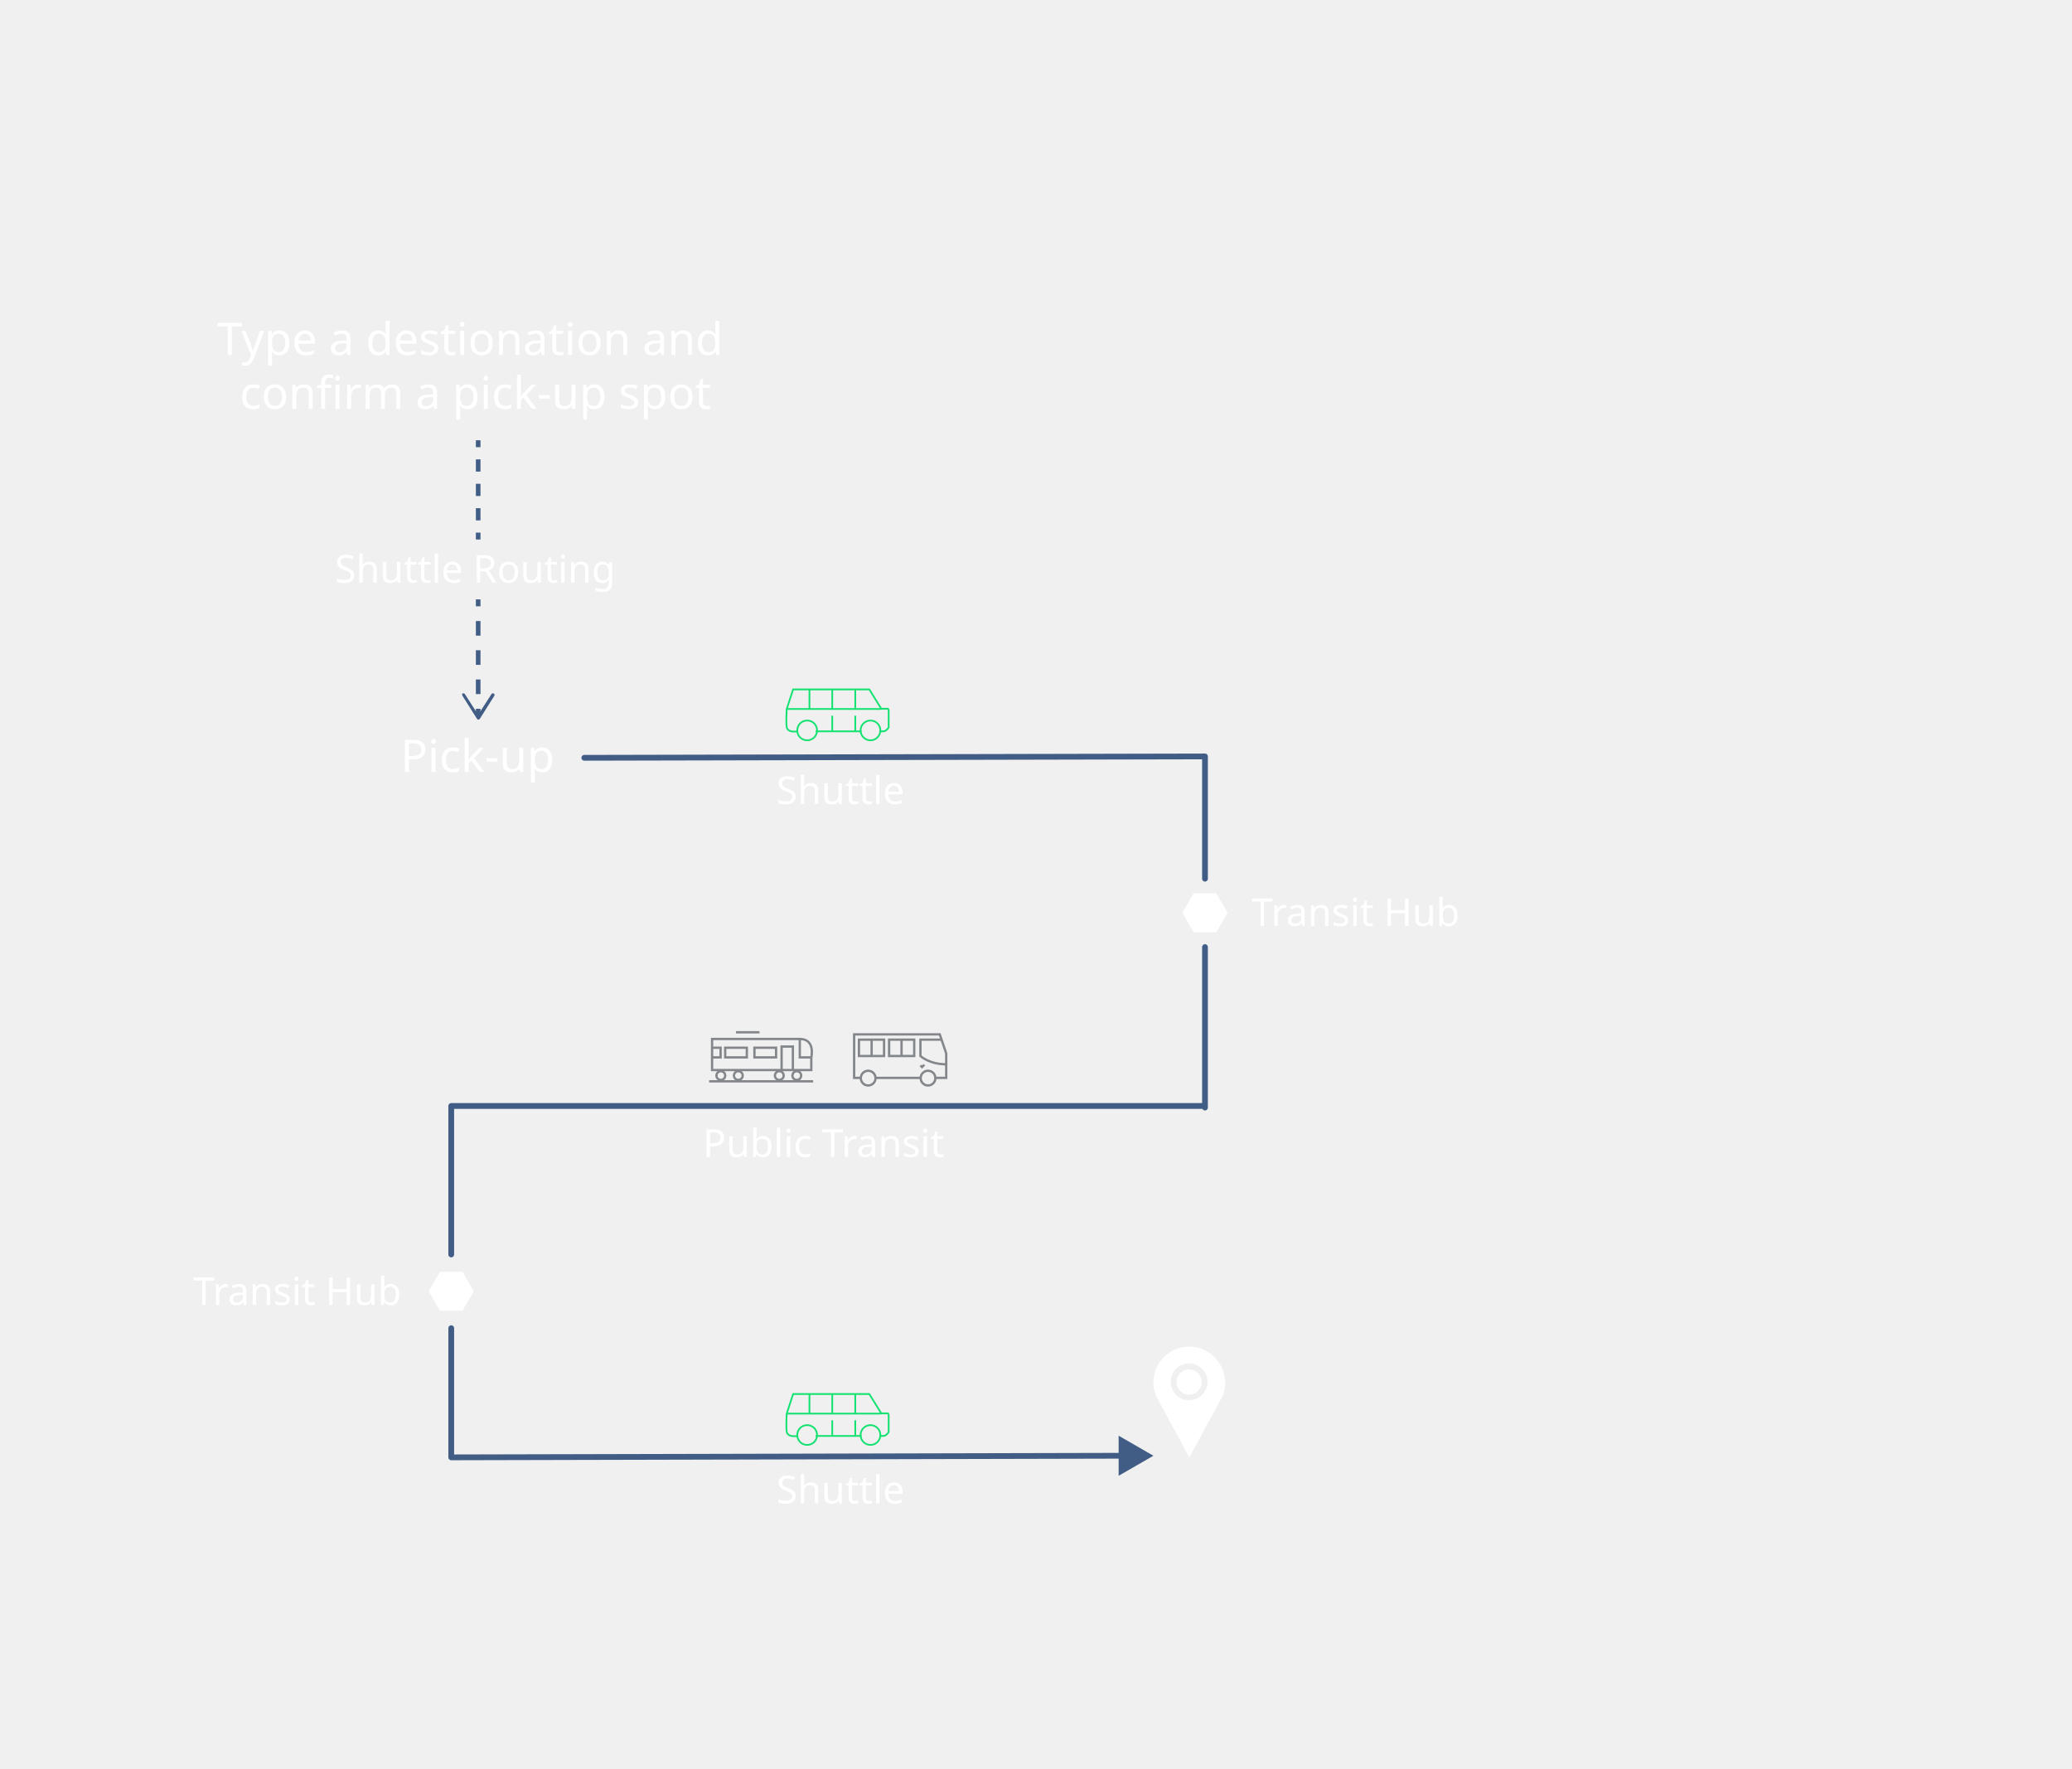
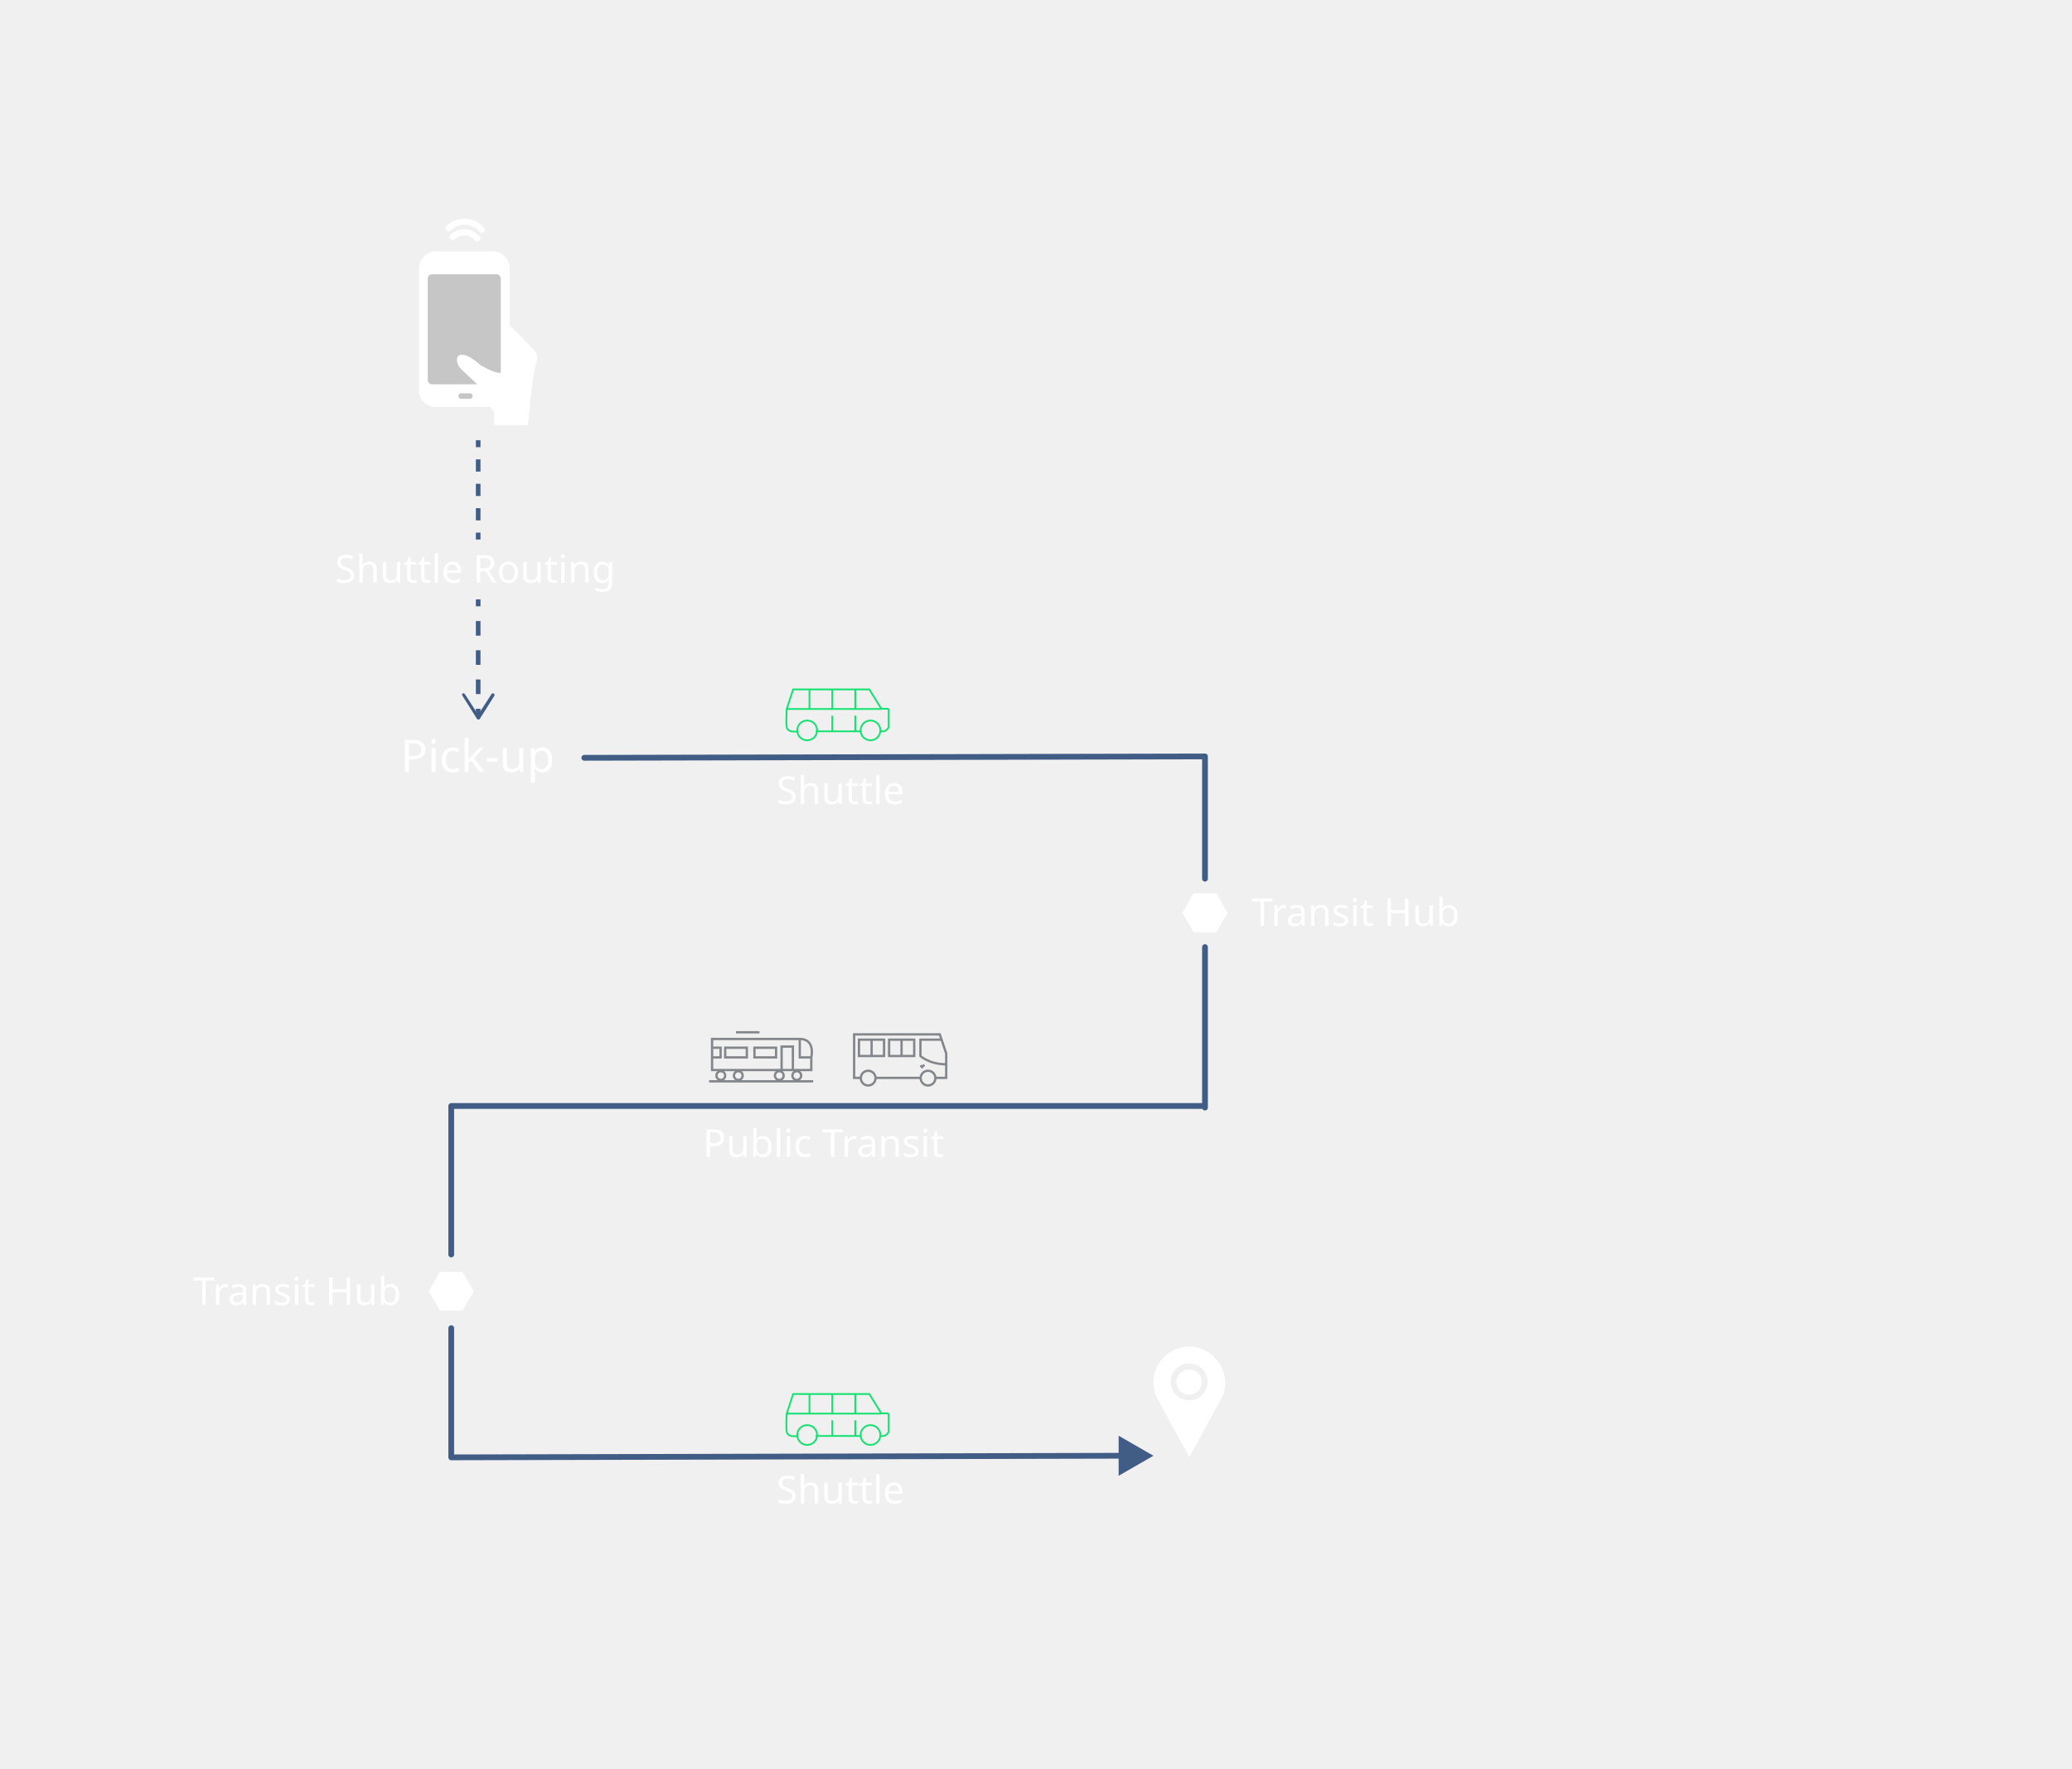
<svg xmlns="http://www.w3.org/2000/svg" version="1.1" id="Layer_1" x="0px" y="0px" viewBox="0 0 900 768" style="enable-background:new 0 0 900 768;" xml:space="preserve">
  <style type="text/css">
	.st0{fill:none;stroke:#415D86;stroke-width:2;stroke-miterlimit:10;}
	.st1{fill:none;stroke:#415D86;stroke-width:2;stroke-miterlimit:10;stroke-dasharray:6.345,6.345;}
	.st2{fill:#415D86;}
	.st3{fill:none;}
	.st4{fill:none;stroke:#415D86;stroke-width:2;stroke-miterlimit:10;stroke-dasharray:5.299,5.299;}
	.st5{fill:none;stroke:#415D86;stroke-width:2.5;stroke-linecap:round;stroke-linejoin:round;stroke-miterlimit:10;}
	.st6{fill:none;stroke:#415D86;stroke-width:2.5;stroke-linecap:round;stroke-linejoin:round;}
	.st7{fill:#FFFFFF;}
	.st8{font-family:'ArialRoundedMTBold';}
	.st9{font-size:16.71px;}
	.st10{font-size:19.505px;}
	.st11{font-size:16.719px;}
	.st12{fill:none;stroke:#83868A;stroke-miterlimit:10;}
	.st13{fill:none;stroke:#13E271;stroke-width:0.75;stroke-miterlimit:10;}
+ 	.st14{fill:#C6C6C6;}
</style>
  <g>
    <g>
      <line class="st0" x1="207.7" y1="260.3" x2="207.7" y2="263.3" />
      <line class="st1" x1="207.7" y1="269.7" x2="207.7" y2="304.6" />
      <line class="st0" x1="207.7" y1="307.8" x2="207.7" y2="310.8" />
      <g>
        <path class="st2" d="M200.9,301.2c0.3-0.2,0.8-0.1,1,0.2l5.8,9l5.8-9c0.2-0.3,0.6-0.4,1-0.2c0.3,0.2,0.4,0.6,0.2,1l-6.3,10     c-0.1,0.2-0.4,0.3-0.6,0.3s-0.5-0.1-0.6-0.3l-6.3-10c-0.1-0.1-0.1-0.2-0.1-0.4C200.6,301.5,200.7,301.3,200.9,301.2z" />
      </g>
    </g>
  </g>
  <g>
    <path class="st3" d="M207.7,260.3" />
  </g>
  <g>
    <path class="st3" d="M207.7,234.3" />
  </g>
  <g>
    <g>
      <line class="st0" x1="207.7" y1="191.2" x2="207.7" y2="194.2" />
      <line class="st4" x1="207.7" y1="199.5" x2="207.7" y2="228.7" />
      <line class="st0" x1="207.7" y1="231.3" x2="207.7" y2="234.3" />
    </g>
  </g>
  <polyline class="st5" points="523.4,381.6 523.4,328.5 253.8,329.1 " />
  <path class="st0" d="M523.4,381.6" />
  <path class="st0" d="M523.4,394.6" />
  <path class="st0" d="M523.4,394.6" />
  <path class="st0" d="M523.4,411.3" />
  <polyline class="st5" points="196,544.8 196,480.3 523.4,480.3 523.4,481 523.4,411.3 " />
  <path class="st0" d="M196,544.8" />
  <g>
    <g>
      <polyline class="st6" points="488.4,632.2 196,632.9 196,576.8   " />
      <g>
        <polygon class="st2" points="485.9,623.5 501,632.2 485.9,640.9    " />
      </g>
    </g>
  </g>
  <text transform="matrix(1 0 0 1 543.6553 402.1094)" class="st7 st8 st9">Transit Hub</text>
  <text transform="matrix(1 0 0 1 173.9897 335.2329)" class="st7 st8 st10">Pick-up</text>
  <text transform="matrix(1 0 0 1 337.228 349.1655)" class="st7 st8 st11">Shuttle</text>
  <text transform="matrix(1 0 0 1 145.4596 253.0317)" class="st7 st8 st11">Shuttle Routing</text>
  <text transform="matrix(1 0 0 1 305.2964 502.4219)" class="st7 st8 st11">Public Transit</text>
  <text transform="matrix(1 0 0 1 337.228 652.8896)" class="st7 st8 st11">Shuttle</text>
  <text transform="matrix(1 0 0 1 83.9371 566.7101)" class="st7 st8 st9">Transit Hub</text>
-   <text transform="matrix(1 0 0 1 94.3887 154.1411)" class="st7 st8 st10">Type a destionation and </text>
-   <text transform="matrix(1 0 0 1 104.1587 177.5511)" class="st7 st8 st10">confirm a pick-up spot</text>
  <g>
    <g>
      <path class="st12" d="M347.4,451.2c-12.7,0-25.4,0-38.1,0v13.5h43.1v-5.5C352.4,459.2,354.3,451.2,347.4,451.2z" />
      <rect x="315" y="455" class="st12" width="9.4" height="4.2" />
      <path class="st12" d="M308.3,455" />
      <path class="st12" d="M308.3,459.2" />
      <polyline class="st12" points="309.3,455 313,455 313,459.2 309.3,459.2   " />
      <rect x="327.7" y="455" class="st12" width="9.4" height="4.2" />
      <polyline class="st12" points="339.5,464.7 339.5,454.5 344.4,454.5 344.4,464.7   " />
      <polyline class="st12" points="347.4,451.2 347.4,459.2 352.4,459.2   " />
      <line class="st12" x1="319.7" y1="448.3" x2="329.9" y2="448.3" />
      <circle class="st12" cx="313.1" cy="467.1" r="1.9" />
      <circle class="st12" cx="320.7" cy="467.1" r="1.9" />
      <circle class="st12" cx="338.5" cy="467.1" r="1.9" />
      <circle class="st12" cx="346.1" cy="467.1" r="1.9" />
      <line class="st12" x1="353.2" y1="469.6" x2="308" y2="469.6" />
    </g>
  </g>
  <g>
    <g>
      <polyline class="st12" points="374.1,468.1 371,468.1 371,449.2 408.2,449.2 411,457.5 411,466.9 411,468.1 406,468.1   " />
      <line class="st12" x1="400.3" y1="468.1" x2="379.9" y2="468.1" />
      <path class="st12" d="M409,451.5h-9.2v7.1c0,0,3.8,3.6,11.2,3.6" />
      <rect x="373.1" y="451.5" class="st12" width="10.9" height="7.1" />
      <line class="st12" x1="378.6" y1="451.5" x2="378.6" y2="458.6" />
      <rect x="386.2" y="451.5" class="st12" width="10.9" height="7.1" />
      <line class="st12" x1="391.6" y1="451.5" x2="391.6" y2="458.6" />
      <circle class="st12" cx="377.1" cy="468.2" r="3.2" />
      <circle class="st12" cx="403.1" cy="468.2" r="3.2" />
      <polyline class="st12" points="399.8,462.7 400.5,463.4 401.5,462.4   " />
    </g>
  </g>
  <g>
    <path class="st13" d="M382.1,317.6c0.9,0,1.4,0,1.6,0c1.3,0,2.3-1.7,2.3-1.7s0-5.8,0-7.1c0-1.3-0.6-1-0.6-1h-2.6l-5.2-8.4h-33.1   l-2.8,8.6c0,0-0.3,5.7,0,7.7s2.8,2,2.8,2h2" />
    <path class="st13" d="M354.3,317.6c6.1,0,13.9,0,19.9,0" />
    <line class="st13" x1="341.7" y1="307.9" x2="382.7" y2="307.9" />
    <line class="st13" x1="351.6" y1="299.3" x2="351.6" y2="307.9" />
    <line class="st13" x1="361.5" y1="299.3" x2="361.5" y2="307.9" />
    <line class="st13" x1="371.5" y1="299.3" x2="371.5" y2="307.9" />
    <line class="st13" x1="361.5" y1="317.6" x2="361.5" y2="310.8" />
    <line class="st13" x1="371.5" y1="317.6" x2="371.5" y2="310.8" />
    <path class="st13" d="M346.3,317.2c0-2.4,1.9-4.3,4.3-4.3s4.3,1.9,4.3,4.3s-1.9,4.3-4.3,4.3S346.3,319.6,346.3,317.2" />
    <circle class="st13" cx="378.1" cy="317.2" r="4.3" />
  </g>
  <g>
    <path class="st13" d="M382.1,623.6c0.9,0,1.4,0,1.6,0c1.3,0,2.3-1.7,2.3-1.7s0-5.8,0-7.1s-0.6-1-0.6-1h-2.6l-5.2-8.4h-33.1   l-2.8,8.6c0,0-0.3,5.7,0,7.7s2.8,2,2.8,2h2" />
    <path class="st13" d="M354.3,623.6c6.1,0,13.9,0,19.9,0" />
    <line class="st13" x1="341.7" y1="613.9" x2="382.7" y2="613.9" />
    <line class="st13" x1="351.6" y1="605.3" x2="351.6" y2="613.9" />
    <line class="st13" x1="361.5" y1="605.3" x2="361.5" y2="613.9" />
    <line class="st13" x1="371.5" y1="605.3" x2="371.5" y2="613.9" />
    <line class="st13" x1="361.5" y1="623.6" x2="361.5" y2="616.8" />
    <line class="st13" x1="371.5" y1="623.6" x2="371.5" y2="616.8" />
    <path class="st13" d="M346.3,623.2c0-2.4,1.9-4.3,4.3-4.3s4.3,1.9,4.3,4.3c0,2.4-1.9,4.3-4.3,4.3S346.3,625.6,346.3,623.2" />
    <circle class="st13" cx="378.1" cy="623.2" r="4.3" />
  </g>
  <g>
    <path class="st7" d="M516.5,594.7c-3,0-5.5,2.5-5.5,5.5s2.5,5.5,5.5,5.5s5.5-2.5,5.5-5.5S519.5,594.7,516.5,594.7z" />
-     <path class="st7" d="M516.5,584.8c-8.5,0-15.5,7-15.5,15.5c0,1.4,0.2,2.8,0.6,4.2c0.1,0.5,0.3,1,0.5,1.5l0.5,1.1l14,25.8l14-25.8   l0.5-1c0.2-0.5,0.4-1,0.5-1.5c0.4-1.3,0.6-2.7,0.6-4.2C532,591.8,525,584.8,516.5,584.8z M516.5,608.1c-4.4,0-8-3.6-8-8   c0-4.4,3.6-8,8-8s8,3.6,8,8S520.9,608.1,516.5,608.1z" />
+     <path class="st7" d="M516.5,584.8c-8.5,0-15.5,7-15.5,15.5c0,1.4,0.2,2.8,0.6,4.2c0.1,0.5,0.3,1,0.5,1.5l0.5,1.1l14,25.8l14-25.8   l0.5-1c0.2-0.5,0.4-1,0.5-1.5c0.4-1.3,0.6-2.7,0.6-4.2C532,591.8,525,584.8,516.5,584.8z M516.5,608.1c-4.4,0-8-3.6-8-8s3.6-8,8-8   s8,3.6,8,8S520.9,608.1,516.5,608.1z" />
  </g>
  <polygon class="st7" points="528.3,387.9 518.5,387.9 513.6,396.4 518.5,404.9 528.3,404.9 533.2,396.4 " />
  <polygon class="st7" points="200.9,552.3 191.1,552.3 186.2,560.8 191.1,569.2 200.9,569.2 205.8,560.8 " />
+   <path class="st7" d="M233,157.8c-0.8,0.7-2.1,10.9-2.8,17.6l-0.8,8.6c0,0.3-0.3,0.6-0.6,0.6h-13.5c-0.3,0-0.6-0.3-0.6-0.6v-5.1  c-0.6-0.6-1.2-1.3-1.7-2.1l-23.7,0c-4,0-7.3-3.3-7.3-7.3v-53c0-4,3.3-7.3,7.3-7.3h24.8c4,0,7.3,3.3,7.3,7.3v25  c2.5,1.9,9.5,9.6,10.2,10.2C234.3,153.7,233,157.8,233,157.8L233,157.8z" />
+   <path class="st14" d="M207.3,166.9l-6.9-6.5c-3.1-3.2-1.5-5.7-1.5-5.7c0.9-0.8,2.1-0.8,3.3-0.4c0.3,0.1,0.6,0.2,0.8,0.3  c2.7,1.2,5.5,3.8,5.5,3.8s5.9,3.8,9,3.5V121c0-1-0.8-1.9-1.9-1.9l-27.9,0c-1,0-1.9,0.8-1.9,1.9v44c0,1,0.8,1.9,1.9,1.9L207.3,166.9z  " />
+   <path class="st14" d="M204.1,173.2h-3.8c-0.7,0-1.2-0.5-1.2-1.2l0,0c0-0.7,0.5-1.2,1.2-1.2h3.8c0.7,0,1.2,0.5,1.2,1.2l0,0  C205.3,172.7,204.8,173.2,204.1,173.2z" />
+   <g>
+     <path class="st7" d="M210.6,99.8c0,0.4-0.2,0.8-0.5,1c-0.6,0.5-1.4,0.4-1.9-0.2c-0.2-0.2-0.3-0.4-0.5-0.5c-3.3-3.3-8.6-3.3-11.9,0   c-0.5,0.5-1.4,0.5-1.9,0c-0.5-0.5-0.5-1.4,0-1.9c4.3-4.3,11.4-4.3,15.7,0c0.2,0.2,0.4,0.5,0.6,0.7   C210.5,99.2,210.6,99.5,210.6,99.8z" />
+     <path class="st7" d="M208.7,103.5c0,0.4-0.2,0.8-0.5,1.1c-0.6,0.5-1.4,0.4-1.9-0.2c-0.1-0.2-0.3-0.4-0.5-0.5   c-2.2-2.2-5.9-2.2-8.2,0c-0.5,0.5-1.4,0.5-1.9,0c-0.5-0.5-0.5-1.4,0-1.9c3.3-3.3,8.7-3.3,12,0c0.2,0.2,0.5,0.5,0.7,0.7   C208.6,102.9,208.7,103.2,208.7,103.5z" />
+   </g>
</svg>
